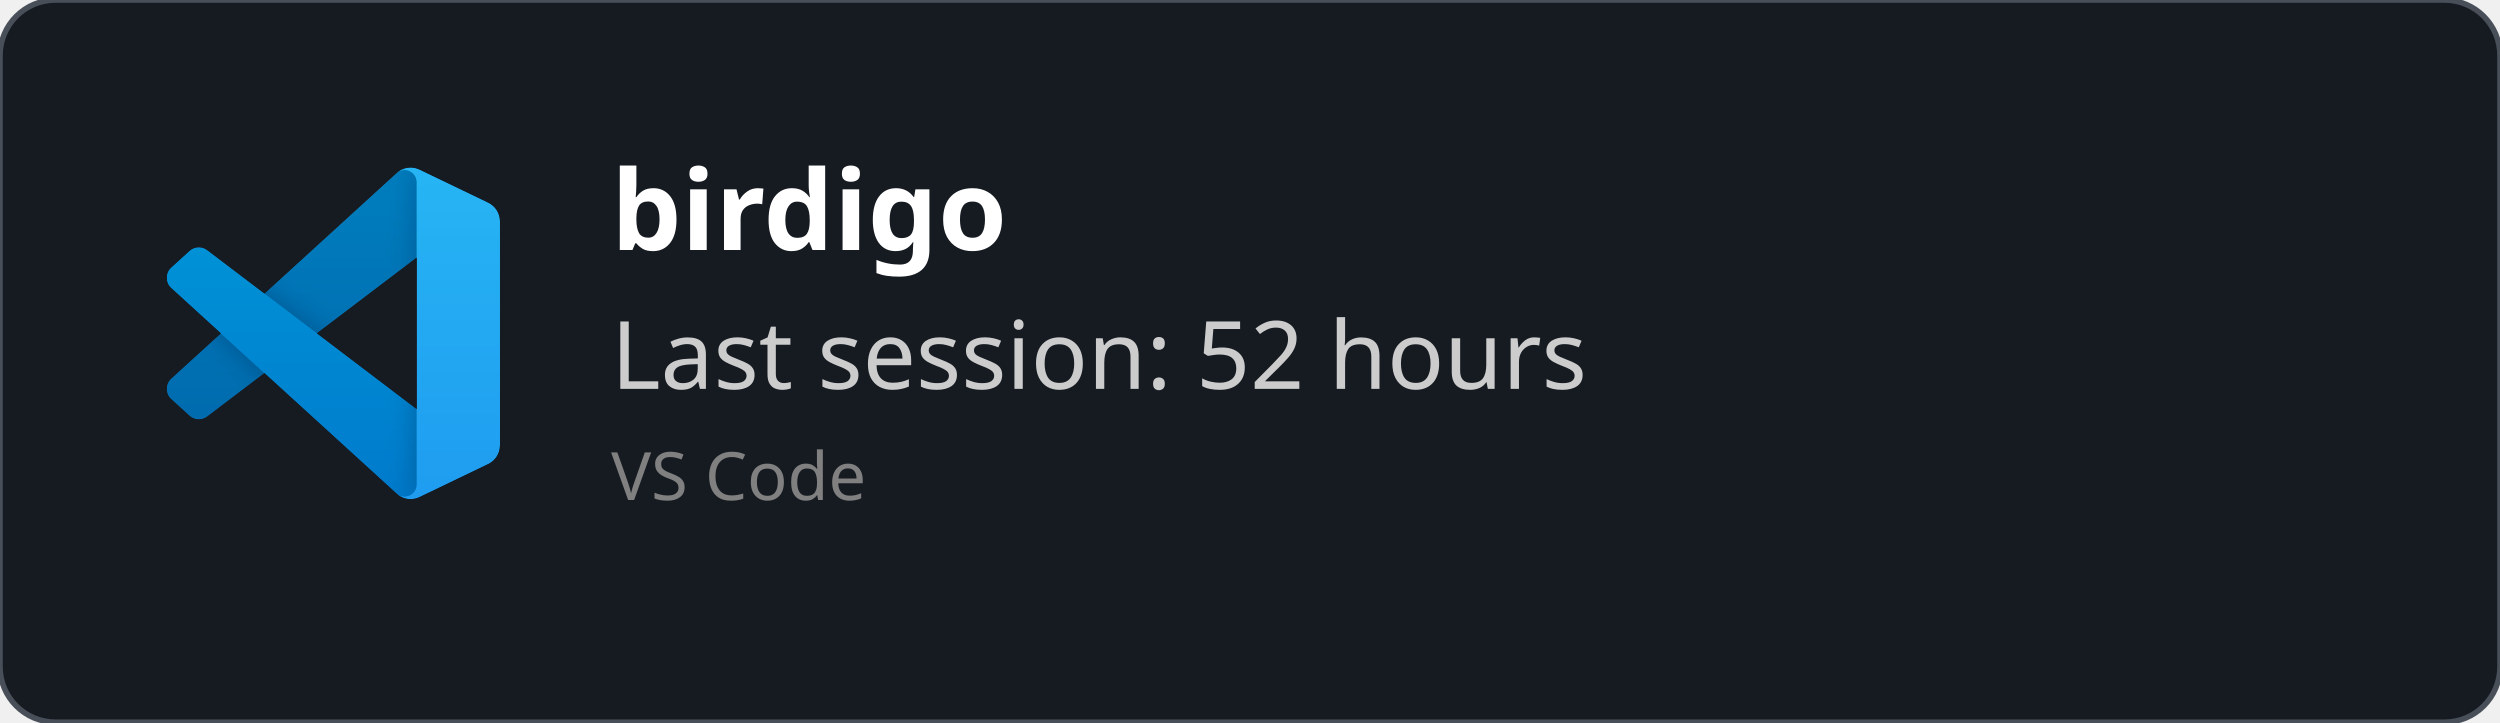
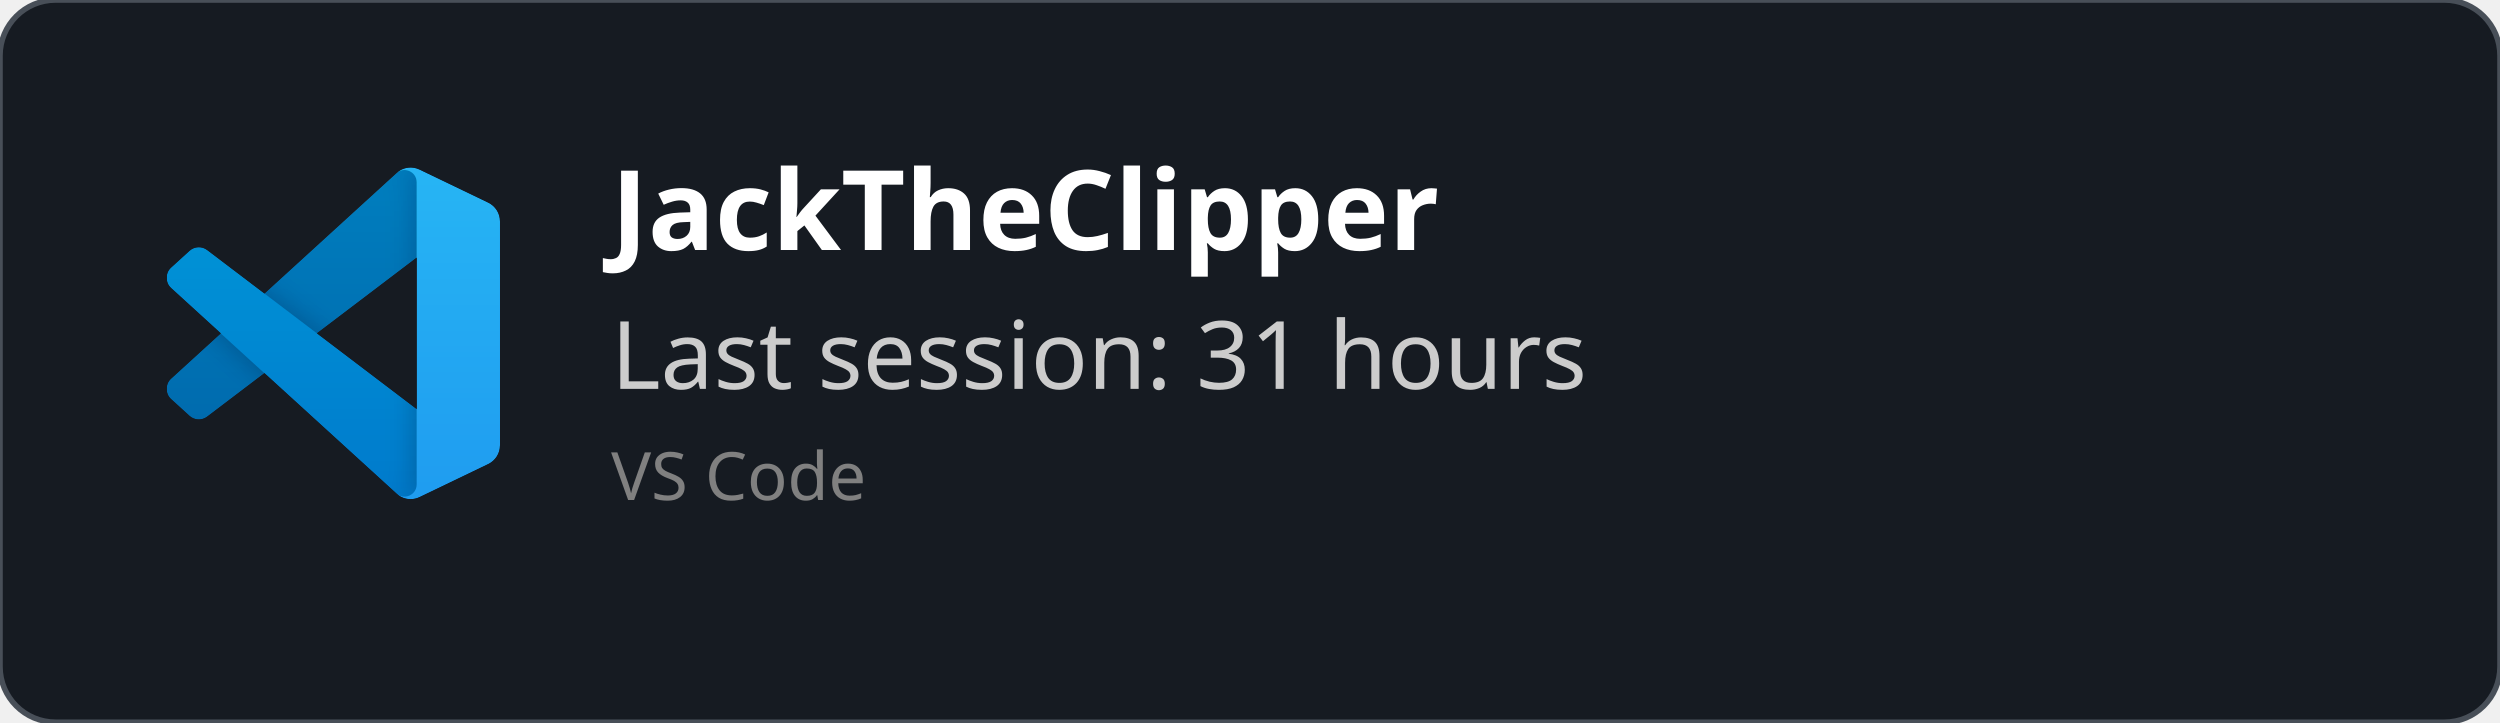
<svg xmlns="http://www.w3.org/2000/svg" width="450" height="130" viewBox="0 0 450 130" fill="none" role="img">
  <style>
    *{
        font-family: 'Segoe UI', Ubuntu, monospace
    }
    </style>
  <defs>
    <clipPath id="horizontalClip" x="20" y="20" width="500" height="200">
      <rect x="90" y="20" width="300" height="50" />
    </clipPath>
  </defs>
  <rect width="450" height="130" fill="rgba(22,27,34)" stroke="#484f58" stroke-width="1" fill-opacity="1" stroke-opacity="1" x="0" y="0" rx="10px" ry="10px">
    </rect>
  <svg width="60" height="60" x="30" y="30" viewBox="0 0 100 100" fill="none" id="vscode">
    <mask id="mask0" mask-type="alpha" maskUnits="userSpaceOnUse" x="0" y="0" width="100" height="100">
      <path fill-rule="evenodd" clip-rule="evenodd" d="M70.912 99.317C72.487 99.931 74.283 99.891 75.873 99.126L96.461 89.22C98.624 88.179 100 85.989 100 83.587V16.413C100 14.011 98.624 11.822 96.461 10.781L75.873 0.874C73.786 -0.13 71.345 0.116 69.513 1.447C69.252 1.637 69.003 1.849 68.769 2.083L29.355 38.041L12.187 25.01C10.589 23.797 8.354 23.896 6.869 25.246L1.363 30.255C-0.453 31.906 -0.455 34.763 1.359 36.417L16.247 50L1.359 63.583C-0.455 65.237 -0.453 68.094 1.363 69.745L6.869 74.754C8.354 76.104 10.589 76.204 12.187 74.99L29.355 61.959L68.769 97.917C69.392 98.541 70.125 99.01 70.912 99.317ZM75.015 27.299L45.109 50L75.015 72.701V27.299Z" fill="white" />
    </mask>
    <g mask="url(#mask0)">
      <path d="M96.461 10.796L75.857 0.876C73.472 -0.273 70.622 0.212 68.75 2.083L1.299 63.583C-0.516 65.237 -0.514 68.094 1.303 69.745L6.813 74.754C8.298 76.104 10.535 76.204 12.134 74.99L93.361 13.37C96.086 11.303 100 13.246 100 16.667V16.427C100 14.027 98.625 11.838 96.461 10.796Z" fill="#0065A9" />
      <g filter="url(#filter0_d)">
        <path d="M96.461 89.204L75.857 99.124C73.472 100.273 70.622 99.788 68.75 97.917L1.299 36.417C-0.516 34.763 -0.514 31.906 1.303 30.255L6.813 25.246C8.298 23.896 10.535 23.796 12.134 25.009L93.361 86.63C96.086 88.697 100 86.754 100 83.333V83.573C100 85.974 98.625 88.162 96.461 89.204Z" fill="#007ACC" />
      </g>
      <g filter="url(#filter1_d)">
        <path d="M75.858 99.126C73.472 100.274 70.622 99.788 68.75 97.917C71.056 100.223 75 98.59 75 95.328V4.672C75 1.41 71.056 -0.223 68.75 2.083C70.622 0.211 73.472 -0.274 75.858 0.874L96.459 10.781C98.623 11.822 100 14.011 100 16.413V83.587C100 85.989 98.623 88.179 96.459 89.22L75.858 99.126Z" fill="#1F9CF0" />
      </g>
      <g style="mix-blend-mode:overlay" opacity="0.25">
        <path fill-rule="evenodd" clip-rule="evenodd" d="M70.851 99.317C72.426 99.931 74.222 99.891 75.812 99.126L96.4 89.22C98.563 88.179 99.939 85.989 99.939 83.587V16.413C99.939 14.011 98.564 11.822 96.4 10.781L75.812 0.874C73.725 -0.13 71.284 0.116 69.453 1.447C69.191 1.637 68.942 1.849 68.708 2.083L29.294 38.041L12.126 25.01C10.528 23.796 8.293 23.896 6.809 25.246L1.302 30.255C-0.513 31.906 -0.515 34.763 1.298 36.417L16.186 50L1.298 63.583C-0.515 65.237 -0.513 68.094 1.302 69.745L6.809 74.754C8.293 76.104 10.528 76.204 12.126 74.99L29.294 61.959L68.708 97.917C69.332 98.54 70.064 99.01 70.851 99.317ZM74.954 27.299L45.048 50L74.954 72.701V27.299Z" fill="url(#paint0_linear)" />
      </g>
    </g>
    <defs>
      <filter id="filter0_d" x="-8.394" y="15.829" width="116.727" height="92.246" filterUnits="userSpaceOnUse" color-interpolation-filters="sRGB">
        <feFlood flood-opacity="0" result="BackgroundImageFix" />
        <feColorMatrix in="SourceAlpha" type="matrix" values="0 0 0 0 0 0 0 0 0 0 0 0 0 0 0 0 0 0 127 0" />
        <feOffset />
        <feGaussianBlur stdDeviation="4.167" />
        <feColorMatrix type="matrix" values="0 0 0 0 0 0 0 0 0 0 0 0 0 0 0 0 0 0 0.25 0" />
        <feBlend mode="overlay" in2="BackgroundImageFix" result="effect1_dropShadow" />
        <feBlend mode="normal" in="SourceGraphic" in2="effect1_dropShadow" result="shape" />
      </filter>
      <filter id="filter1_d" x="60.417" y="-8.076" width="47.917" height="116.151" filterUnits="userSpaceOnUse" color-interpolation-filters="sRGB">
        <feFlood flood-opacity="0" result="BackgroundImageFix" />
        <feColorMatrix in="SourceAlpha" type="matrix" values="0 0 0 0 0 0 0 0 0 0 0 0 0 0 0 0 0 0 127 0" />
        <feOffset />
        <feGaussianBlur stdDeviation="4.167" />
        <feColorMatrix type="matrix" values="0 0 0 0 0 0 0 0 0 0 0 0 0 0 0 0 0 0 0.25 0" />
        <feBlend mode="overlay" in2="BackgroundImageFix" result="effect1_dropShadow" />
        <feBlend mode="normal" in="SourceGraphic" in2="effect1_dropShadow" result="shape" />
      </filter>
      <linearGradient id="paint0_linear" x1="49.939" y1="0.258" x2="49.939" y2="99.742" gradientUnits="userSpaceOnUse">
        <stop stop-color="white" />
        <stop offset="1" stop-color="white" stop-opacity="0" />
      </linearGradient>
    </defs>
  </svg>
  <text x="110" y="45" font-size="20" clip-path="url(#horizontalClip)" font-weight="bold" font-family="Ubuntu" fill="white">
-     birdigo
+     JackTheClipper
    </text>
  <text x="110" y="70" font-size="17px" font-family="Ubuntu" fill="#ccc">
-     Last session: 52 hours
+     Last session: 31 hours
    </text>
  <text x="110" y="90" font-size="12px" font-family="Ubuntu" fill="grey">
    VS Code
    </text>
</svg>
